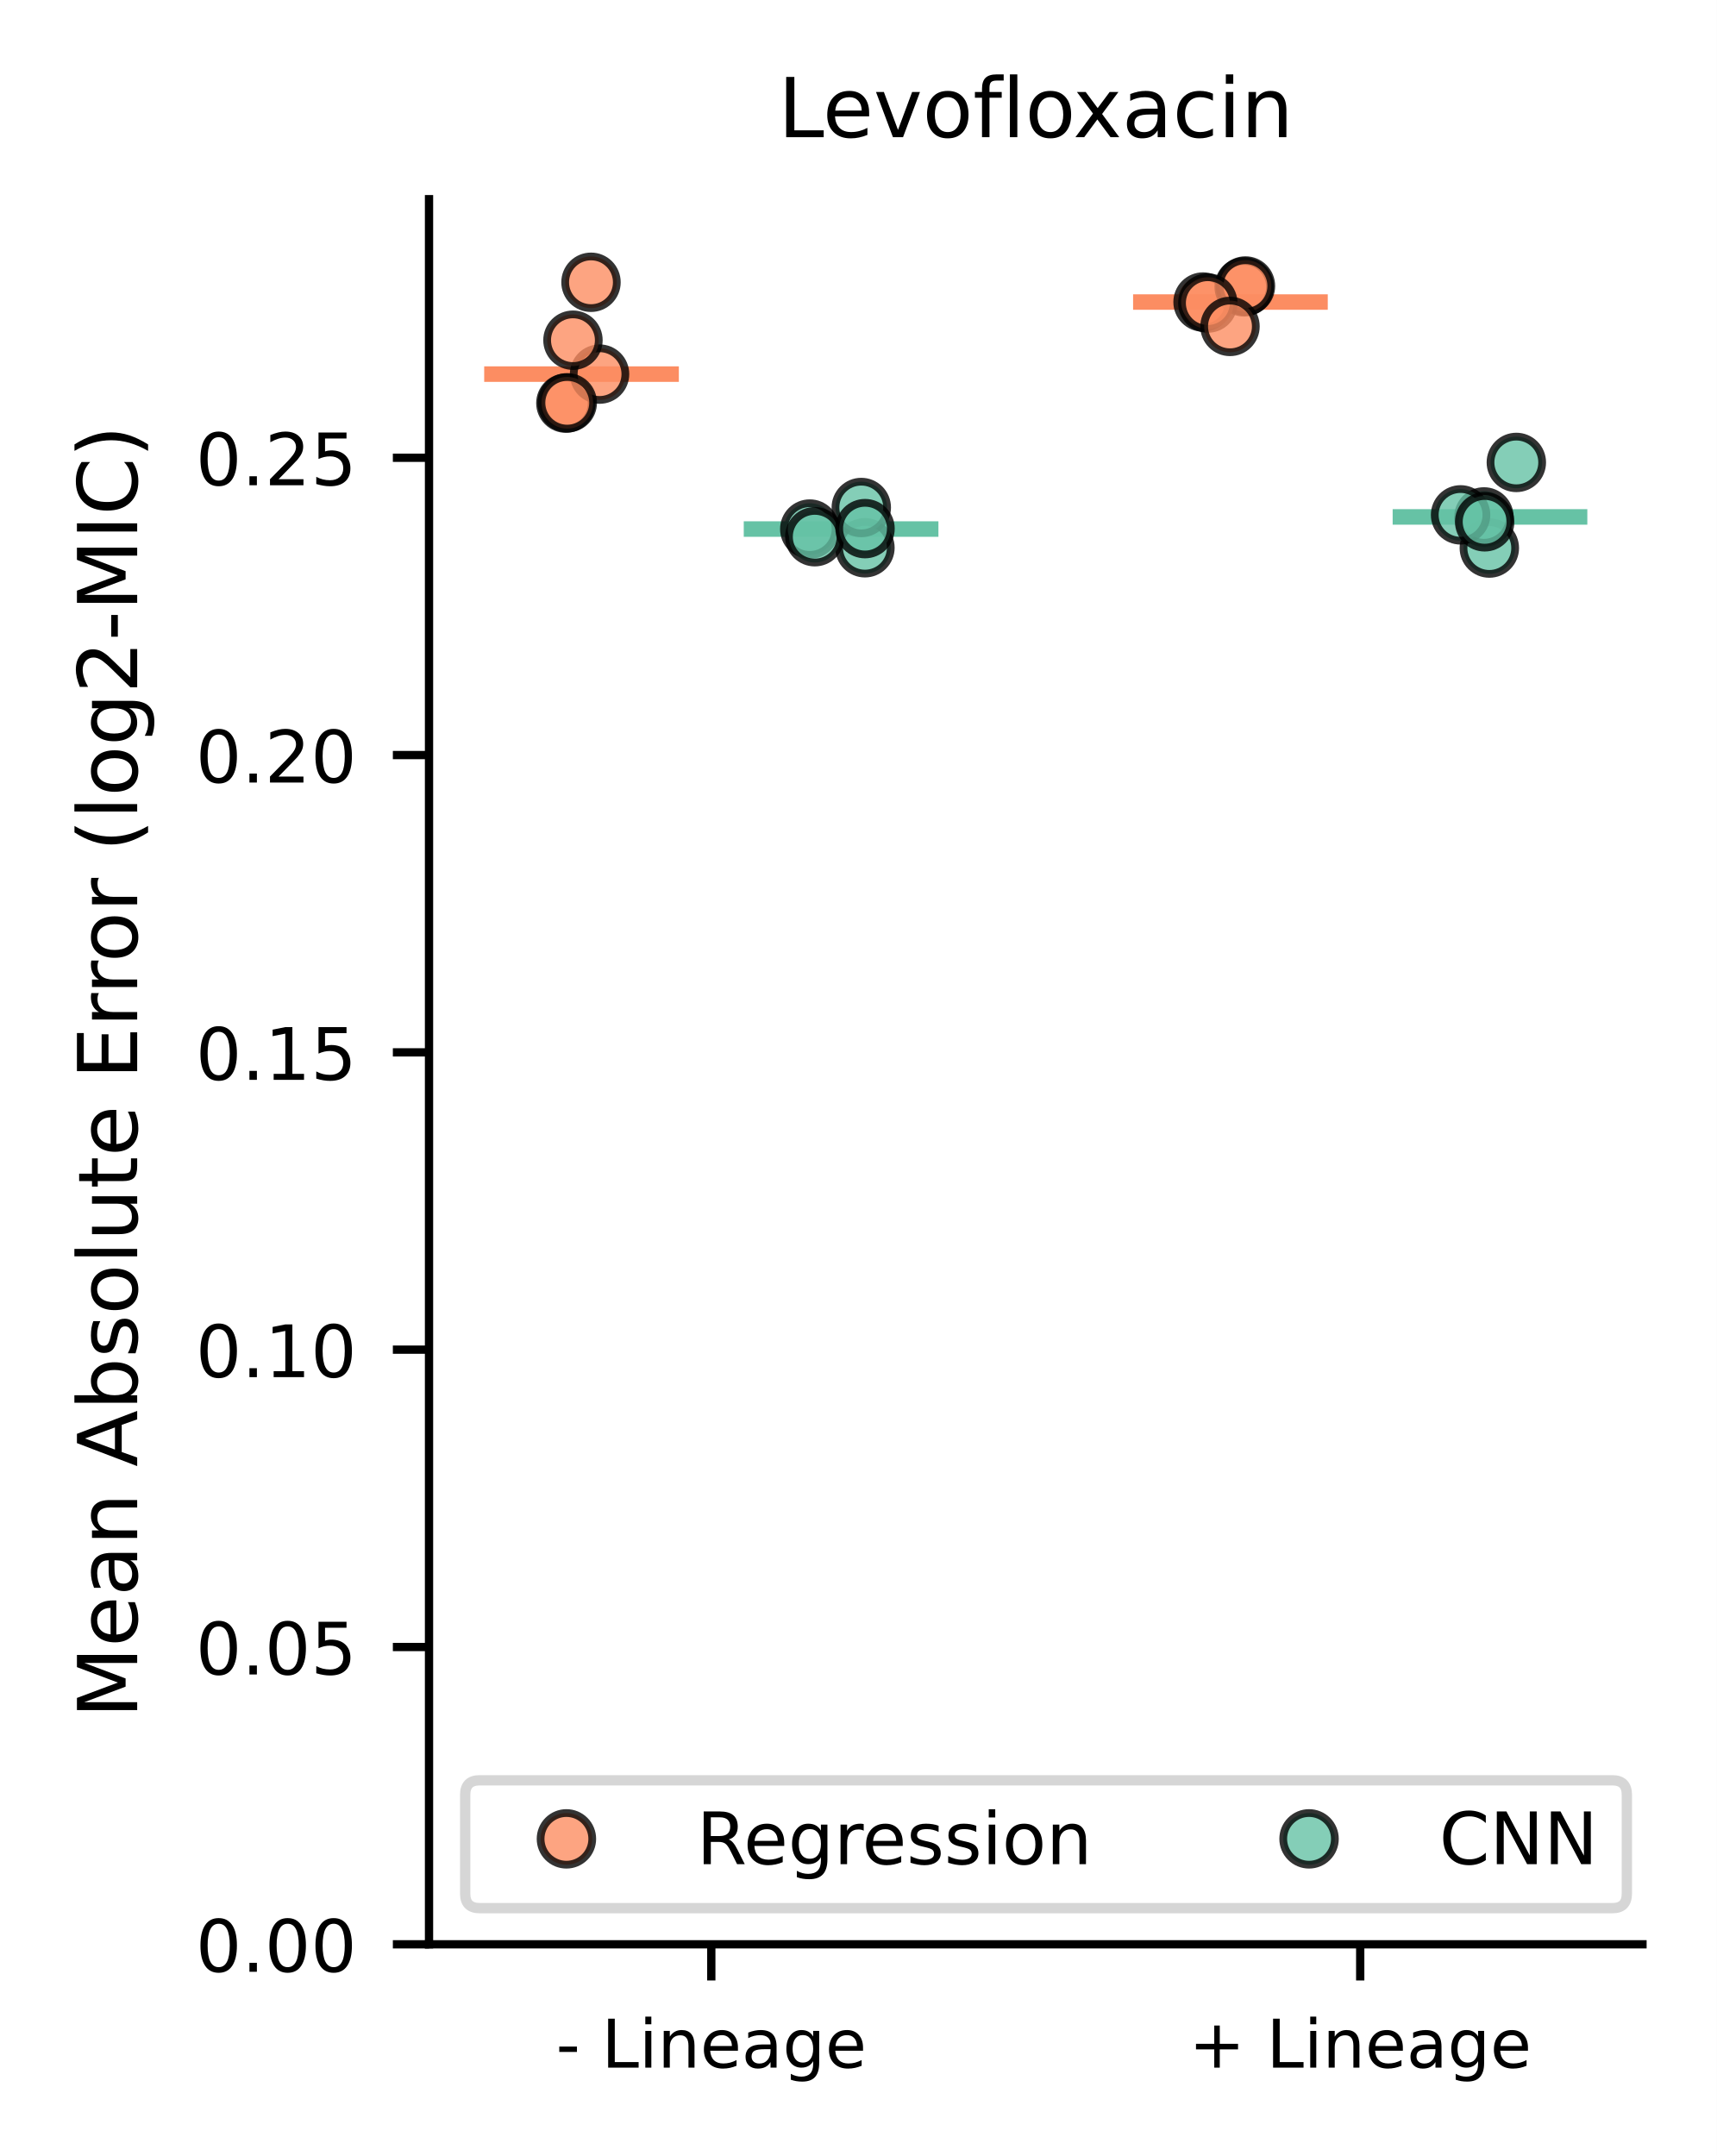
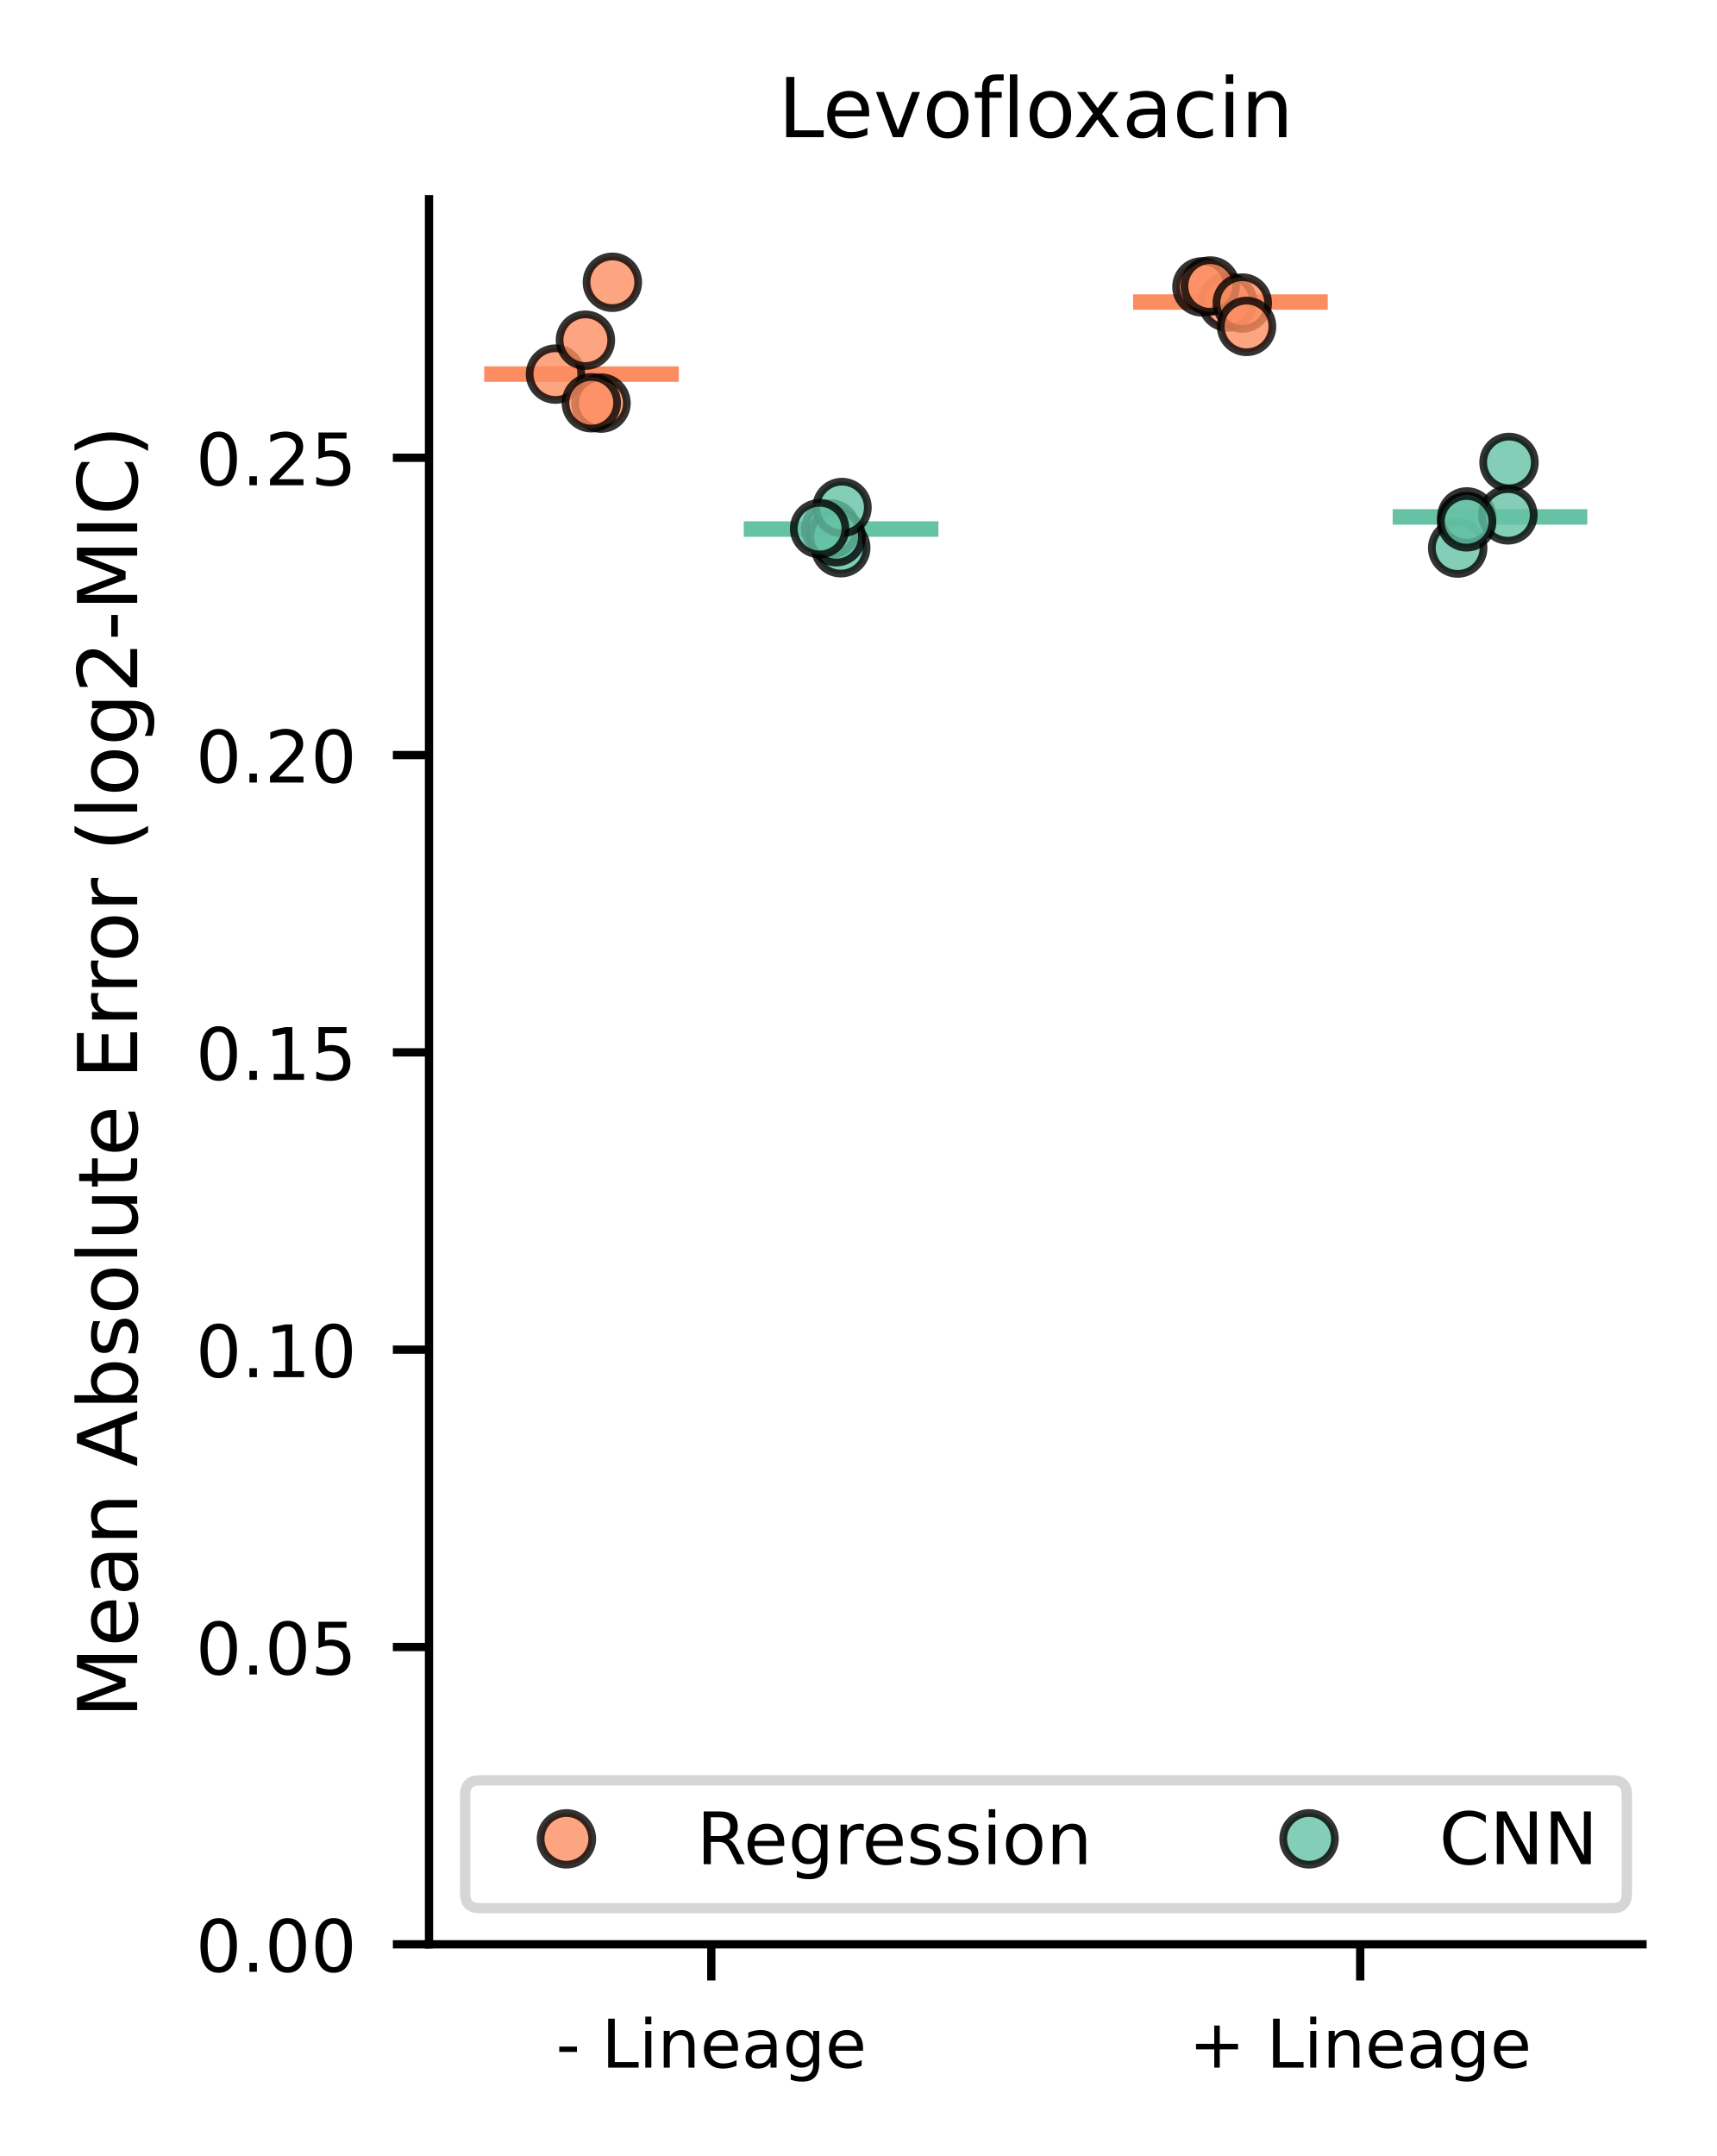
<svg xmlns="http://www.w3.org/2000/svg" xmlns:xlink="http://www.w3.org/1999/xlink" width="166.188pt" height="208.69pt" viewBox="0 0 166.188 208.69" version="1.1">
  <defs>
    <style type="text/css">*{stroke-linejoin: round; stroke-linecap: butt}</style>
  </defs>
  <g id="figure_1">
    <g id="patch_1">
      <path d="M 0 208.69  L 166.188 208.69  L 166.188 0  L 0 0  z " style="fill: #ffffff" />
    </g>
    <g id="axes_1">
      <g id="patch_2">
        <path d="M 41.528 188.199  L 158.988 188.199  L 158.988 19.279  L 41.528 19.279  z " style="fill: #ffffff" />
      </g>
      <g id="LineCollection_1">
-         <path d="M 46.868 36.212  L 65.711 36.212  " clip-path="url(#p4fc23138fc)" style="fill: none; stroke: #fc8d62; stroke-width: 1.5" />
+         <path d="M 46.868 36.212  L 65.711 36.212  " clip-path="url(#p9107a3d9a0)" style="fill: none; stroke: #fc8d62; stroke-width: 1.5" />
      </g>
      <g id="LineCollection_2">
-         <path d="M 71.993 51.211  L 90.837 51.211  " clip-path="url(#p4fc23138fc)" style="fill: none; stroke: #66c2a5; stroke-width: 1.5" />
+         <path d="M 71.993 51.211  L 90.837 51.211  " clip-path="url(#p9107a3d9a0)" style="fill: none; stroke: #66c2a5; stroke-width: 1.5" />
      </g>
      <g id="LineCollection_3">
-         <path d="M 109.68 29.235  L 128.524 29.235  " clip-path="url(#p4fc23138fc)" style="fill: none; stroke: #fc8d62; stroke-width: 1.5" />
+         <path d="M 109.68 29.235  L 128.524 29.235  " clip-path="url(#p9107a3d9a0)" style="fill: none; stroke: #fc8d62; stroke-width: 1.5" />
      </g>
      <g id="LineCollection_4">
-         <path d="M 134.805 50.036  L 153.649 50.036  " clip-path="url(#p4fc23138fc)" style="fill: none; stroke: #66c2a5; stroke-width: 1.5" />
+         <path d="M 134.805 50.036  L 153.649 50.036  " clip-path="url(#p9107a3d9a0)" style="fill: none; stroke: #66c2a5; stroke-width: 1.5" />
      </g>
      <g id="PathCollection_1">
        <defs>
-           <path id="C0_0_6f636305a4" d="M 0 2.5  C 0.663 2.5 1.299 2.237 1.768 1.768  C 2.237 1.299 2.5 0.663 2.5 -0  C 2.5 -0.663 2.237 -1.299 1.768 -1.768  C 1.299 -2.237 0.663 -2.5 0 -2.5  C -0.663 -2.5 -1.299 -2.237 -1.768 -1.768  C -2.237 -1.299 -2.5 -0.663 -2.5 0  C -2.5 0.663 -2.237 1.299 -1.768 1.768  C -1.299 2.237 -0.663 2.5 0 2.5  z " />
+           <path id="C0_0_43c1bd835c" d="M 0 2.5  C 0.663 2.5 1.299 2.237 1.768 1.768  C 2.237 1.299 2.5 0.663 2.5 -0  C 2.5 -0.663 2.237 -1.299 1.768 -1.768  C 1.299 -2.237 0.663 -2.5 0 -2.5  C -0.663 -2.5 -1.299 -2.237 -1.768 -1.768  C -2.237 -1.299 -2.5 -0.663 -2.5 0  C -2.5 0.663 -2.237 1.299 -1.768 1.768  C -1.299 2.237 -0.663 2.5 0 2.5  z " />
        </defs>
-         <g clip-path="url(#p4fc23138fc)">
-           <use xlink:href="#C0_0_6f636305a4" x="54.775" y="39.021" style="fill: #fc8d62; fill-opacity: 0.8; stroke: #000000; stroke-opacity: 0.8; stroke-width: 0.75" />
-         </g>
-         <g clip-path="url(#p4fc23138fc)">
-           <use xlink:href="#C0_0_6f636305a4" x="58.035" y="36.212" style="fill: #fc8d62; fill-opacity: 0.8; stroke: #000000; stroke-opacity: 0.8; stroke-width: 0.75" />
-         </g>
-         <g clip-path="url(#p4fc23138fc)">
-           <use xlink:href="#C0_0_6f636305a4" x="54.911" y="38.987" style="fill: #fc8d62; fill-opacity: 0.8; stroke: #000000; stroke-opacity: 0.8; stroke-width: 0.75" />
-         </g>
-         <g clip-path="url(#p4fc23138fc)">
-           <use xlink:href="#C0_0_6f636305a4" x="57.207" y="27.323" style="fill: #fc8d62; fill-opacity: 0.8; stroke: #000000; stroke-opacity: 0.8; stroke-width: 0.75" />
-         </g>
-         <g clip-path="url(#p4fc23138fc)">
-           <use xlink:href="#C0_0_6f636305a4" x="55.461" y="32.931" style="fill: #fc8d62; fill-opacity: 0.8; stroke: #000000; stroke-opacity: 0.8; stroke-width: 0.75" />
+         <g clip-path="url(#p9107a3d9a0)">
+           <use xlink:href="#C0_0_43c1bd835c" x="58.176" y="39.021" style="fill: #fc8d62; fill-opacity: 0.8; stroke: #000000; stroke-opacity: 0.8; stroke-width: 0.75" />
+         </g>
+         <g clip-path="url(#p9107a3d9a0)">
+           <use xlink:href="#C0_0_43c1bd835c" x="53.767" y="36.212" style="fill: #fc8d62; fill-opacity: 0.8; stroke: #000000; stroke-opacity: 0.8; stroke-width: 0.75" />
+         </g>
+         <g clip-path="url(#p9107a3d9a0)">
+           <use xlink:href="#C0_0_43c1bd835c" x="57.237" y="38.987" style="fill: #fc8d62; fill-opacity: 0.8; stroke: #000000; stroke-opacity: 0.8; stroke-width: 0.75" />
+         </g>
+         <g clip-path="url(#p9107a3d9a0)">
+           <use xlink:href="#C0_0_43c1bd835c" x="59.276" y="27.323" style="fill: #fc8d62; fill-opacity: 0.8; stroke: #000000; stroke-opacity: 0.8; stroke-width: 0.75" />
+         </g>
+         <g clip-path="url(#p9107a3d9a0)">
+           <use xlink:href="#C0_0_43c1bd835c" x="56.666" y="32.931" style="fill: #fc8d62; fill-opacity: 0.8; stroke: #000000; stroke-opacity: 0.8; stroke-width: 0.75" />
        </g>
      </g>
      <g id="PathCollection_2">
        <defs>
-           <path id="C1_0_6879bd4a53" d="M 0 2.5  C 0.663 2.5 1.299 2.237 1.768 1.768  C 2.237 1.299 2.5 0.663 2.5 -0  C 2.5 -0.663 2.237 -1.299 1.768 -1.768  C 1.299 -2.237 0.663 -2.5 0 -2.5  C -0.663 -2.5 -1.299 -2.237 -1.768 -1.768  C -2.237 -1.299 -2.5 -0.663 -2.5 0  C -2.5 0.663 -2.237 1.299 -1.768 1.768  C -1.299 2.237 -0.663 2.5 0 2.5  z " />
+           <path id="C1_0_d3b08a4617" d="M 0 2.5  C 0.663 2.5 1.299 2.237 1.768 1.768  C 2.237 1.299 2.5 0.663 2.5 -0  C 2.5 -0.663 2.237 -1.299 1.768 -1.768  C 1.299 -2.237 0.663 -2.5 0 -2.5  C -0.663 -2.5 -1.299 -2.237 -1.768 -1.768  C -2.237 -1.299 -2.5 -0.663 -2.5 0  C -2.5 0.663 -2.237 1.299 -1.768 1.768  C -1.299 2.237 -0.663 2.5 0 2.5  z " />
        </defs>
-         <g clip-path="url(#p4fc23138fc)">
-           <use xlink:href="#C1_0_6879bd4a53" x="83.724" y="53.02" style="fill: #66c2a5; fill-opacity: 0.8; stroke: #000000; stroke-opacity: 0.8; stroke-width: 0.75" />
-         </g>
-         <g clip-path="url(#p4fc23138fc)">
-           <use xlink:href="#C1_0_6879bd4a53" x="78.383" y="51.211" style="fill: #66c2a5; fill-opacity: 0.8; stroke: #000000; stroke-opacity: 0.8; stroke-width: 0.75" />
-         </g>
-         <g clip-path="url(#p4fc23138fc)">
-           <use xlink:href="#C1_0_6879bd4a53" x="78.869" y="51.951" style="fill: #66c2a5; fill-opacity: 0.8; stroke: #000000; stroke-opacity: 0.8; stroke-width: 0.75" />
-         </g>
-         <g clip-path="url(#p4fc23138fc)">
-           <use xlink:href="#C1_0_6879bd4a53" x="83.37" y="49.124" style="fill: #66c2a5; fill-opacity: 0.8; stroke: #000000; stroke-opacity: 0.8; stroke-width: 0.75" />
-         </g>
-         <g clip-path="url(#p4fc23138fc)">
-           <use xlink:href="#C1_0_6879bd4a53" x="83.732" y="51.169" style="fill: #66c2a5; fill-opacity: 0.8; stroke: #000000; stroke-opacity: 0.8; stroke-width: 0.75" />
+         <g clip-path="url(#p9107a3d9a0)">
+           <use xlink:href="#C1_0_d3b08a4617" x="81.384" y="53.02" style="fill: #66c2a5; fill-opacity: 0.8; stroke: #000000; stroke-opacity: 0.8; stroke-width: 0.75" />
+         </g>
+         <g clip-path="url(#p9107a3d9a0)">
+           <use xlink:href="#C1_0_d3b08a4617" x="80.415" y="51.211" style="fill: #66c2a5; fill-opacity: 0.8; stroke: #000000; stroke-opacity: 0.8; stroke-width: 0.75" />
+         </g>
+         <g clip-path="url(#p9107a3d9a0)">
+           <use xlink:href="#C1_0_d3b08a4617" x="80.94" y="51.951" style="fill: #66c2a5; fill-opacity: 0.8; stroke: #000000; stroke-opacity: 0.8; stroke-width: 0.75" />
+         </g>
+         <g clip-path="url(#p9107a3d9a0)">
+           <use xlink:href="#C1_0_d3b08a4617" x="81.504" y="49.124" style="fill: #66c2a5; fill-opacity: 0.8; stroke: #000000; stroke-opacity: 0.8; stroke-width: 0.75" />
+         </g>
+         <g clip-path="url(#p9107a3d9a0)">
+           <use xlink:href="#C1_0_d3b08a4617" x="79.335" y="51.169" style="fill: #66c2a5; fill-opacity: 0.8; stroke: #000000; stroke-opacity: 0.8; stroke-width: 0.75" />
        </g>
      </g>
      <g id="PathCollection_3">
        <defs>
-           <path id="C2_0_69e6b235e4" d="M 0 2.5  C 0.663 2.5 1.299 2.237 1.768 1.768  C 2.237 1.299 2.5 0.663 2.5 -0  C 2.5 -0.663 2.237 -1.299 1.768 -1.768  C 1.299 -2.237 0.663 -2.5 0 -2.5  C -0.663 -2.5 -1.299 -2.237 -1.768 -1.768  C -2.237 -1.299 -2.5 -0.663 -2.5 0  C -2.5 0.663 -2.237 1.299 -1.768 1.768  C -1.299 2.237 -0.663 2.5 0 2.5  z " />
+           <path id="C2_0_ad706d14e1" d="M 0 2.5  C 0.663 2.5 1.299 2.237 1.768 1.768  C 2.237 1.299 2.5 0.663 2.5 -0  C 2.5 -0.663 2.237 -1.299 1.768 -1.768  C 1.299 -2.237 0.663 -2.5 0 -2.5  C -0.663 -2.5 -1.299 -2.237 -1.768 -1.768  C -2.237 -1.299 -2.5 -0.663 -2.5 0  C -2.5 0.663 -2.237 1.299 -1.768 1.768  C -1.299 2.237 -0.663 2.5 0 2.5  z " />
        </defs>
-         <g clip-path="url(#p4fc23138fc)">
-           <use xlink:href="#C2_0_69e6b235e4" x="116.452" y="29.235" style="fill: #fc8d62; fill-opacity: 0.8; stroke: #000000; stroke-opacity: 0.8; stroke-width: 0.75" />
-         </g>
-         <g clip-path="url(#p4fc23138fc)">
-           <use xlink:href="#C2_0_69e6b235e4" x="120.433" y="27.767" style="fill: #fc8d62; fill-opacity: 0.8; stroke: #000000; stroke-opacity: 0.8; stroke-width: 0.75" />
-         </g>
-         <g clip-path="url(#p4fc23138fc)">
-           <use xlink:href="#C2_0_69e6b235e4" x="120.557" y="27.683" style="fill: #fc8d62; fill-opacity: 0.8; stroke: #000000; stroke-opacity: 0.8; stroke-width: 0.75" />
-         </g>
-         <g clip-path="url(#p4fc23138fc)">
-           <use xlink:href="#C2_0_69e6b235e4" x="116.914" y="29.334" style="fill: #fc8d62; fill-opacity: 0.8; stroke: #000000; stroke-opacity: 0.8; stroke-width: 0.75" />
-         </g>
-         <g clip-path="url(#p4fc23138fc)">
-           <use xlink:href="#C2_0_69e6b235e4" x="119.06" y="31.596" style="fill: #fc8d62; fill-opacity: 0.8; stroke: #000000; stroke-opacity: 0.8; stroke-width: 0.75" />
+         <g clip-path="url(#p9107a3d9a0)">
+           <use xlink:href="#C2_0_ad706d14e1" x="118.823" y="29.235" style="fill: #fc8d62; fill-opacity: 0.8; stroke: #000000; stroke-opacity: 0.8; stroke-width: 0.75" />
+         </g>
+         <g clip-path="url(#p9107a3d9a0)">
+           <use xlink:href="#C2_0_ad706d14e1" x="116.343" y="27.767" style="fill: #fc8d62; fill-opacity: 0.8; stroke: #000000; stroke-opacity: 0.8; stroke-width: 0.75" />
+         </g>
+         <g clip-path="url(#p9107a3d9a0)">
+           <use xlink:href="#C2_0_ad706d14e1" x="117.15" y="27.683" style="fill: #fc8d62; fill-opacity: 0.8; stroke: #000000; stroke-opacity: 0.8; stroke-width: 0.75" />
+         </g>
+         <g clip-path="url(#p9107a3d9a0)">
+           <use xlink:href="#C2_0_ad706d14e1" x="120.252" y="29.334" style="fill: #fc8d62; fill-opacity: 0.8; stroke: #000000; stroke-opacity: 0.8; stroke-width: 0.75" />
+         </g>
+         <g clip-path="url(#p9107a3d9a0)">
+           <use xlink:href="#C2_0_ad706d14e1" x="120.663" y="31.596" style="fill: #fc8d62; fill-opacity: 0.8; stroke: #000000; stroke-opacity: 0.8; stroke-width: 0.75" />
        </g>
      </g>
      <g id="PathCollection_4">
        <defs>
-           <path id="C3_0_3e6b4d113d" d="M 0 2.5  C 0.663 2.5 1.299 2.237 1.768 1.768  C 2.237 1.299 2.5 0.663 2.5 -0  C 2.5 -0.663 2.237 -1.299 1.768 -1.768  C 1.299 -2.237 0.663 -2.5 0 -2.5  C -0.663 -2.5 -1.299 -2.237 -1.768 -1.768  C -2.237 -1.299 -2.5 -0.663 -2.5 0  C -2.5 0.663 -2.237 1.299 -1.768 1.768  C -1.299 2.237 -0.663 2.5 0 2.5  z " />
+           <path id="C3_0_09619eeb55" d="M 0 2.5  C 0.663 2.5 1.299 2.237 1.768 1.768  C 2.237 1.299 2.5 0.663 2.5 -0  C 2.5 -0.663 2.237 -1.299 1.768 -1.768  C 1.299 -2.237 0.663 -2.5 0 -2.5  C -0.663 -2.5 -1.299 -2.237 -1.768 -1.768  C -2.237 -1.299 -2.5 -0.663 -2.5 0  C -2.5 0.663 -2.237 1.299 -1.768 1.768  C -1.299 2.237 -0.663 2.5 0 2.5  z " />
        </defs>
-         <g clip-path="url(#p4fc23138fc)">
-           <use xlink:href="#C3_0_3e6b4d113d" x="144.163" y="53.049" style="fill: #66c2a5; fill-opacity: 0.8; stroke: #000000; stroke-opacity: 0.8; stroke-width: 0.75" />
-         </g>
-         <g clip-path="url(#p4fc23138fc)">
-           <use xlink:href="#C3_0_3e6b4d113d" x="146.777" y="44.761" style="fill: #66c2a5; fill-opacity: 0.8; stroke: #000000; stroke-opacity: 0.8; stroke-width: 0.75" />
-         </g>
-         <g clip-path="url(#p4fc23138fc)">
-           <use xlink:href="#C3_0_3e6b4d113d" x="143.642" y="50.036" style="fill: #66c2a5; fill-opacity: 0.8; stroke: #000000; stroke-opacity: 0.8; stroke-width: 0.75" />
-         </g>
-         <g clip-path="url(#p4fc23138fc)">
-           <use xlink:href="#C3_0_3e6b4d113d" x="141.38" y="49.837" style="fill: #66c2a5; fill-opacity: 0.8; stroke: #000000; stroke-opacity: 0.8; stroke-width: 0.75" />
-         </g>
-         <g clip-path="url(#p4fc23138fc)">
-           <use xlink:href="#C3_0_3e6b4d113d" x="143.712" y="50.51" style="fill: #66c2a5; fill-opacity: 0.8; stroke: #000000; stroke-opacity: 0.8; stroke-width: 0.75" />
+         <g clip-path="url(#p9107a3d9a0)">
+           <use xlink:href="#C3_0_09619eeb55" x="141.101" y="53.049" style="fill: #66c2a5; fill-opacity: 0.8; stroke: #000000; stroke-opacity: 0.8; stroke-width: 0.75" />
+         </g>
+         <g clip-path="url(#p9107a3d9a0)">
+           <use xlink:href="#C3_0_09619eeb55" x="146.067" y="44.761" style="fill: #66c2a5; fill-opacity: 0.8; stroke: #000000; stroke-opacity: 0.8; stroke-width: 0.75" />
+         </g>
+         <g clip-path="url(#p9107a3d9a0)">
+           <use xlink:href="#C3_0_09619eeb55" x="141.985" y="50.036" style="fill: #66c2a5; fill-opacity: 0.8; stroke: #000000; stroke-opacity: 0.8; stroke-width: 0.75" />
+         </g>
+         <g clip-path="url(#p9107a3d9a0)">
+           <use xlink:href="#C3_0_09619eeb55" x="145.96" y="49.837" style="fill: #66c2a5; fill-opacity: 0.8; stroke: #000000; stroke-opacity: 0.8; stroke-width: 0.75" />
+         </g>
+         <g clip-path="url(#p9107a3d9a0)">
+           <use xlink:href="#C3_0_09619eeb55" x="141.961" y="50.51" style="fill: #66c2a5; fill-opacity: 0.8; stroke: #000000; stroke-opacity: 0.8; stroke-width: 0.75" />
        </g>
      </g>
      <g id="line2d_1" />
      <g id="line2d_2" />
      <g id="matplotlib.axis_1">
        <g id="xtick_1">
          <g id="line2d_3">
            <defs>
-               <path id="m6af8705c72" d="M 0 0  L 0 3.5  " style="stroke: #000000; stroke-width: 0.8" />
+               <path id="m48ecf55c02" d="M 0 0  L 0 3.5  " style="stroke: #000000; stroke-width: 0.8" />
            </defs>
            <g>
-               <use xlink:href="#m6af8705c72" x="68.852" y="188.199" style="stroke: #000000; stroke-width: 0.8" />
+               <use xlink:href="#m48ecf55c02" x="68.852" y="188.199" style="stroke: #000000; stroke-width: 0.8" />
            </g>
          </g>
          <g id="text_1">
            <g transform="translate(53.81874 200.1377) scale(0.065 -0.065)">
              <defs>
                <path id="DejaVuSans-2d" d="M 313 2009  L 1997 2009  L 1997 1497  L 313 1497  L 313 2009  z " transform="scale(0.015625)" />
                <path id="DejaVuSans-20" transform="scale(0.015625)" />
                <path id="DejaVuSans-4c" d="M 628 4666  L 1259 4666  L 1259 531  L 3531 531  L 3531 0  L 628 0  L 628 4666  z " transform="scale(0.015625)" />
                <path id="DejaVuSans-69" d="M 603 3500  L 1178 3500  L 1178 0  L 603 0  L 603 3500  z M 603 4863  L 1178 4863  L 1178 4134  L 603 4134  L 603 4863  z " transform="scale(0.015625)" />
                <path id="DejaVuSans-6e" d="M 3513 2113  L 3513 0  L 2938 0  L 2938 2094  Q 2938 2591 2744 2837  Q 2550 3084 2163 3084  Q 1697 3084 1428 2787  Q 1159 2491 1159 1978  L 1159 0  L 581 0  L 581 3500  L 1159 3500  L 1159 2956  Q 1366 3272 1645 3428  Q 1925 3584 2291 3584  Q 2894 3584 3203 3211  Q 3513 2838 3513 2113  z " transform="scale(0.015625)" />
                <path id="DejaVuSans-65" d="M 3597 1894  L 3597 1613  L 953 1613  Q 991 1019 1311 708  Q 1631 397 2203 397  Q 2534 397 2845 478  Q 3156 559 3463 722  L 3463 178  Q 3153 47 2828 -22  Q 2503 -91 2169 -91  Q 1331 -91 842 396  Q 353 884 353 1716  Q 353 2575 817 3079  Q 1281 3584 2069 3584  Q 2775 3584 3186 3129  Q 3597 2675 3597 1894  z M 3022 2063  Q 3016 2534 2758 2815  Q 2500 3097 2075 3097  Q 1594 3097 1305 2825  Q 1016 2553 972 2059  L 3022 2063  z " transform="scale(0.015625)" />
                <path id="DejaVuSans-61" d="M 2194 1759  Q 1497 1759 1228 1600  Q 959 1441 959 1056  Q 959 750 1161 570  Q 1363 391 1709 391  Q 2188 391 2477 730  Q 2766 1069 2766 1631  L 2766 1759  L 2194 1759  z M 3341 1997  L 3341 0  L 2766 0  L 2766 531  Q 2569 213 2275 61  Q 1981 -91 1556 -91  Q 1019 -91 701 211  Q 384 513 384 1019  Q 384 1609 779 1909  Q 1175 2209 1959 2209  L 2766 2209  L 2766 2266  Q 2766 2663 2505 2880  Q 2244 3097 1772 3097  Q 1472 3097 1187 3025  Q 903 2953 641 2809  L 641 3341  Q 956 3463 1253 3523  Q 1550 3584 1831 3584  Q 2591 3584 2966 3190  Q 3341 2797 3341 1997  z " transform="scale(0.015625)" />
                <path id="DejaVuSans-67" d="M 2906 1791  Q 2906 2416 2648 2759  Q 2391 3103 1925 3103  Q 1463 3103 1205 2759  Q 947 2416 947 1791  Q 947 1169 1205 825  Q 1463 481 1925 481  Q 2391 481 2648 825  Q 2906 1169 2906 1791  z M 3481 434  Q 3481 -459 3084 -895  Q 2688 -1331 1869 -1331  Q 1566 -1331 1297 -1286  Q 1028 -1241 775 -1147  L 775 -588  Q 1028 -725 1275 -790  Q 1522 -856 1778 -856  Q 2344 -856 2625 -561  Q 2906 -266 2906 331  L 2906 616  Q 2728 306 2450 153  Q 2172 0 1784 0  Q 1141 0 747 490  Q 353 981 353 1791  Q 353 2603 747 3093  Q 1141 3584 1784 3584  Q 2172 3584 2450 3431  Q 2728 3278 2906 2969  L 2906 3500  L 3481 3500  L 3481 434  z " transform="scale(0.015625)" />
              </defs>
              <use xlink:href="#DejaVuSans-2d" />
              <use xlink:href="#DejaVuSans-20" x="36.084" />
              <use xlink:href="#DejaVuSans-4c" x="67.871" />
              <use xlink:href="#DejaVuSans-69" x="123.584" />
              <use xlink:href="#DejaVuSans-6e" x="151.367" />
              <use xlink:href="#DejaVuSans-65" x="214.746" />
              <use xlink:href="#DejaVuSans-61" x="276.27" />
              <use xlink:href="#DejaVuSans-67" x="337.549" />
              <use xlink:href="#DejaVuSans-65" x="401.025" />
            </g>
          </g>
        </g>
        <g id="xtick_2">
          <g id="line2d_4">
            <g>
-               <use xlink:href="#m6af8705c72" x="131.665" y="188.199" style="stroke: #000000; stroke-width: 0.8" />
+               <use xlink:href="#m48ecf55c02" x="131.665" y="188.199" style="stroke: #000000; stroke-width: 0.8" />
            </g>
          </g>
          <g id="text_2">
            <g transform="translate(115.0807 200.1377) scale(0.065 -0.065)">
              <defs>
                <path id="DejaVuSans-2b" d="M 2944 4013  L 2944 2272  L 4684 2272  L 4684 1741  L 2944 1741  L 2944 0  L 2419 0  L 2419 1741  L 678 1741  L 678 2272  L 2419 2272  L 2419 4013  L 2944 4013  z " transform="scale(0.015625)" />
              </defs>
              <use xlink:href="#DejaVuSans-2b" />
              <use xlink:href="#DejaVuSans-20" x="83.789" />
              <use xlink:href="#DejaVuSans-4c" x="115.576" />
              <use xlink:href="#DejaVuSans-69" x="171.289" />
              <use xlink:href="#DejaVuSans-6e" x="199.072" />
              <use xlink:href="#DejaVuSans-65" x="262.451" />
              <use xlink:href="#DejaVuSans-61" x="323.975" />
              <use xlink:href="#DejaVuSans-67" x="385.254" />
              <use xlink:href="#DejaVuSans-65" x="448.73" />
            </g>
          </g>
        </g>
      </g>
      <g id="matplotlib.axis_2">
        <g id="ytick_1">
          <g id="line2d_5">
            <defs>
-               <path id="mff9ce0fead" d="M 0 0  L -3.5 0  " style="stroke: #000000; stroke-width: 0.8" />
+               <path id="m5577fa0337" d="M 0 0  L -3.5 0  " style="stroke: #000000; stroke-width: 0.8" />
            </defs>
            <g>
-               <use xlink:href="#mff9ce0fead" x="41.528" y="188.199" style="stroke: #000000; stroke-width: 0.8" />
+               <use xlink:href="#m5577fa0337" x="41.528" y="188.199" style="stroke: #000000; stroke-width: 0.8" />
            </g>
          </g>
          <g id="text_3">
            <g transform="translate(18.9425 190.8582) scale(0.07 -0.07)">
              <defs>
                <path id="DejaVuSans-30" d="M 2034 4250  Q 1547 4250 1301 3770  Q 1056 3291 1056 2328  Q 1056 1369 1301 889  Q 1547 409 2034 409  Q 2525 409 2770 889  Q 3016 1369 3016 2328  Q 3016 3291 2770 3770  Q 2525 4250 2034 4250  z M 2034 4750  Q 2819 4750 3233 4129  Q 3647 3509 3647 2328  Q 3647 1150 3233 529  Q 2819 -91 2034 -91  Q 1250 -91 836 529  Q 422 1150 422 2328  Q 422 3509 836 4129  Q 1250 4750 2034 4750  z " transform="scale(0.015625)" />
                <path id="DejaVuSans-2e" d="M 684 794  L 1344 794  L 1344 0  L 684 0  L 684 794  z " transform="scale(0.015625)" />
              </defs>
              <use xlink:href="#DejaVuSans-30" />
              <use xlink:href="#DejaVuSans-2e" x="63.623" />
              <use xlink:href="#DejaVuSans-30" x="95.41" />
              <use xlink:href="#DejaVuSans-30" x="159.033" />
            </g>
          </g>
        </g>
        <g id="ytick_2">
          <g id="line2d_6">
            <g>
-               <use xlink:href="#mff9ce0fead" x="41.528" y="159.421" style="stroke: #000000; stroke-width: 0.8" />
+               <use xlink:href="#m5577fa0337" x="41.528" y="159.421" style="stroke: #000000; stroke-width: 0.8" />
            </g>
          </g>
          <g id="text_4">
            <g transform="translate(18.9425 162.0801) scale(0.07 -0.07)">
              <defs>
                <path id="DejaVuSans-35" d="M 691 4666  L 3169 4666  L 3169 4134  L 1269 4134  L 1269 2991  Q 1406 3038 1543 3061  Q 1681 3084 1819 3084  Q 2600 3084 3056 2656  Q 3513 2228 3513 1497  Q 3513 744 3044 326  Q 2575 -91 1722 -91  Q 1428 -91 1123 -41  Q 819 9 494 109  L 494 744  Q 775 591 1075 516  Q 1375 441 1709 441  Q 2250 441 2565 725  Q 2881 1009 2881 1497  Q 2881 1984 2565 2268  Q 2250 2553 1709 2553  Q 1456 2553 1204 2497  Q 953 2441 691 2322  L 691 4666  z " transform="scale(0.015625)" />
              </defs>
              <use xlink:href="#DejaVuSans-30" />
              <use xlink:href="#DejaVuSans-2e" x="63.623" />
              <use xlink:href="#DejaVuSans-30" x="95.41" />
              <use xlink:href="#DejaVuSans-35" x="159.033" />
            </g>
          </g>
        </g>
        <g id="ytick_3">
          <g id="line2d_7">
            <g>
-               <use xlink:href="#mff9ce0fead" x="41.528" y="130.642" style="stroke: #000000; stroke-width: 0.8" />
+               <use xlink:href="#m5577fa0337" x="41.528" y="130.642" style="stroke: #000000; stroke-width: 0.8" />
            </g>
          </g>
          <g id="text_5">
            <g transform="translate(18.9425 133.3019) scale(0.07 -0.07)">
              <defs>
                <path id="DejaVuSans-31" d="M 794 531  L 1825 531  L 1825 4091  L 703 3866  L 703 4441  L 1819 4666  L 2450 4666  L 2450 531  L 3481 531  L 3481 0  L 794 0  L 794 531  z " transform="scale(0.015625)" />
              </defs>
              <use xlink:href="#DejaVuSans-30" />
              <use xlink:href="#DejaVuSans-2e" x="63.623" />
              <use xlink:href="#DejaVuSans-31" x="95.41" />
              <use xlink:href="#DejaVuSans-30" x="159.033" />
            </g>
          </g>
        </g>
        <g id="ytick_4">
          <g id="line2d_8">
            <g>
-               <use xlink:href="#mff9ce0fead" x="41.528" y="101.864" style="stroke: #000000; stroke-width: 0.8" />
+               <use xlink:href="#m5577fa0337" x="41.528" y="101.864" style="stroke: #000000; stroke-width: 0.8" />
            </g>
          </g>
          <g id="text_6">
            <g transform="translate(18.9425 104.5238) scale(0.07 -0.07)">
              <use xlink:href="#DejaVuSans-30" />
              <use xlink:href="#DejaVuSans-2e" x="63.623" />
              <use xlink:href="#DejaVuSans-31" x="95.41" />
              <use xlink:href="#DejaVuSans-35" x="159.033" />
            </g>
          </g>
        </g>
        <g id="ytick_5">
          <g id="line2d_9">
            <g>
-               <use xlink:href="#mff9ce0fead" x="41.528" y="73.086" style="stroke: #000000; stroke-width: 0.8" />
+               <use xlink:href="#m5577fa0337" x="41.528" y="73.086" style="stroke: #000000; stroke-width: 0.8" />
            </g>
          </g>
          <g id="text_7">
            <g transform="translate(18.9425 75.74563) scale(0.07 -0.07)">
              <defs>
                <path id="DejaVuSans-32" d="M 1228 531  L 3431 531  L 3431 0  L 469 0  L 469 531  Q 828 903 1448 1529  Q 2069 2156 2228 2338  Q 2531 2678 2651 2914  Q 2772 3150 2772 3378  Q 2772 3750 2511 3984  Q 2250 4219 1831 4219  Q 1534 4219 1204 4116  Q 875 4013 500 3803  L 500 4441  Q 881 4594 1212 4672  Q 1544 4750 1819 4750  Q 2544 4750 2975 4387  Q 3406 4025 3406 3419  Q 3406 3131 3298 2873  Q 3191 2616 2906 2266  Q 2828 2175 2409 1742  Q 1991 1309 1228 531  z " transform="scale(0.015625)" />
              </defs>
              <use xlink:href="#DejaVuSans-30" />
              <use xlink:href="#DejaVuSans-2e" x="63.623" />
              <use xlink:href="#DejaVuSans-32" x="95.41" />
              <use xlink:href="#DejaVuSans-30" x="159.033" />
            </g>
          </g>
        </g>
        <g id="ytick_6">
          <g id="line2d_10">
            <g>
-               <use xlink:href="#mff9ce0fead" x="41.528" y="44.308" style="stroke: #000000; stroke-width: 0.8" />
+               <use xlink:href="#m5577fa0337" x="41.528" y="44.308" style="stroke: #000000; stroke-width: 0.8" />
            </g>
          </g>
          <g id="text_8">
            <g transform="translate(18.9425 46.96748) scale(0.07 -0.07)">
              <use xlink:href="#DejaVuSans-30" />
              <use xlink:href="#DejaVuSans-2e" x="63.623" />
              <use xlink:href="#DejaVuSans-32" x="95.41" />
              <use xlink:href="#DejaVuSans-35" x="159.033" />
            </g>
          </g>
        </g>
        <g id="text_9">
          <g transform="translate(13.27875 166.3137) rotate(-90) scale(0.08 -0.08)">
            <defs>
              <path id="DejaVuSans-4d" d="M 628 4666  L 1569 4666  L 2759 1491  L 3956 4666  L 4897 4666  L 4897 0  L 4281 0  L 4281 4097  L 3078 897  L 2444 897  L 1241 4097  L 1241 0  L 628 0  L 628 4666  z " transform="scale(0.015625)" />
              <path id="DejaVuSans-41" d="M 2188 4044  L 1331 1722  L 3047 1722  L 2188 4044  z M 1831 4666  L 2547 4666  L 4325 0  L 3669 0  L 3244 1197  L 1141 1197  L 716 0  L 50 0  L 1831 4666  z " transform="scale(0.015625)" />
              <path id="DejaVuSans-62" d="M 3116 1747  Q 3116 2381 2855 2742  Q 2594 3103 2138 3103  Q 1681 3103 1420 2742  Q 1159 2381 1159 1747  Q 1159 1113 1420 752  Q 1681 391 2138 391  Q 2594 391 2855 752  Q 3116 1113 3116 1747  z M 1159 2969  Q 1341 3281 1617 3432  Q 1894 3584 2278 3584  Q 2916 3584 3314 3078  Q 3713 2572 3713 1747  Q 3713 922 3314 415  Q 2916 -91 2278 -91  Q 1894 -91 1617 61  Q 1341 213 1159 525  L 1159 0  L 581 0  L 581 4863  L 1159 4863  L 1159 2969  z " transform="scale(0.015625)" />
              <path id="DejaVuSans-73" d="M 2834 3397  L 2834 2853  Q 2591 2978 2328 3040  Q 2066 3103 1784 3103  Q 1356 3103 1142 2972  Q 928 2841 928 2578  Q 928 2378 1081 2264  Q 1234 2150 1697 2047  L 1894 2003  Q 2506 1872 2764 1633  Q 3022 1394 3022 966  Q 3022 478 2636 193  Q 2250 -91 1575 -91  Q 1294 -91 989 -36  Q 684 19 347 128  L 347 722  Q 666 556 975 473  Q 1284 391 1588 391  Q 1994 391 2212 530  Q 2431 669 2431 922  Q 2431 1156 2273 1281  Q 2116 1406 1581 1522  L 1381 1569  Q 847 1681 609 1914  Q 372 2147 372 2553  Q 372 3047 722 3315  Q 1072 3584 1716 3584  Q 2034 3584 2315 3537  Q 2597 3491 2834 3397  z " transform="scale(0.015625)" />
              <path id="DejaVuSans-6f" d="M 1959 3097  Q 1497 3097 1228 2736  Q 959 2375 959 1747  Q 959 1119 1226 758  Q 1494 397 1959 397  Q 2419 397 2687 759  Q 2956 1122 2956 1747  Q 2956 2369 2687 2733  Q 2419 3097 1959 3097  z M 1959 3584  Q 2709 3584 3137 3096  Q 3566 2609 3566 1747  Q 3566 888 3137 398  Q 2709 -91 1959 -91  Q 1206 -91 779 398  Q 353 888 353 1747  Q 353 2609 779 3096  Q 1206 3584 1959 3584  z " transform="scale(0.015625)" />
              <path id="DejaVuSans-6c" d="M 603 4863  L 1178 4863  L 1178 0  L 603 0  L 603 4863  z " transform="scale(0.015625)" />
              <path id="DejaVuSans-75" d="M 544 1381  L 544 3500  L 1119 3500  L 1119 1403  Q 1119 906 1312 657  Q 1506 409 1894 409  Q 2359 409 2629 706  Q 2900 1003 2900 1516  L 2900 3500  L 3475 3500  L 3475 0  L 2900 0  L 2900 538  Q 2691 219 2414 64  Q 2138 -91 1772 -91  Q 1169 -91 856 284  Q 544 659 544 1381  z M 1991 3584  L 1991 3584  z " transform="scale(0.015625)" />
              <path id="DejaVuSans-74" d="M 1172 4494  L 1172 3500  L 2356 3500  L 2356 3053  L 1172 3053  L 1172 1153  Q 1172 725 1289 603  Q 1406 481 1766 481  L 2356 481  L 2356 0  L 1766 0  Q 1100 0 847 248  Q 594 497 594 1153  L 594 3053  L 172 3053  L 172 3500  L 594 3500  L 594 4494  L 1172 4494  z " transform="scale(0.015625)" />
              <path id="DejaVuSans-45" d="M 628 4666  L 3578 4666  L 3578 4134  L 1259 4134  L 1259 2753  L 3481 2753  L 3481 2222  L 1259 2222  L 1259 531  L 3634 531  L 3634 0  L 628 0  L 628 4666  z " transform="scale(0.015625)" />
              <path id="DejaVuSans-72" d="M 2631 2963  Q 2534 3019 2420 3045  Q 2306 3072 2169 3072  Q 1681 3072 1420 2755  Q 1159 2438 1159 1844  L 1159 0  L 581 0  L 581 3500  L 1159 3500  L 1159 2956  Q 1341 3275 1631 3429  Q 1922 3584 2338 3584  Q 2397 3584 2469 3576  Q 2541 3569 2628 3553  L 2631 2963  z " transform="scale(0.015625)" />
              <path id="DejaVuSans-28" d="M 1984 4856  Q 1566 4138 1362 3434  Q 1159 2731 1159 2009  Q 1159 1288 1364 580  Q 1569 -128 1984 -844  L 1484 -844  Q 1016 -109 783 600  Q 550 1309 550 2009  Q 550 2706 781 3412  Q 1013 4119 1484 4856  L 1984 4856  z " transform="scale(0.015625)" />
              <path id="DejaVuSans-49" d="M 628 4666  L 1259 4666  L 1259 0  L 628 0  L 628 4666  z " transform="scale(0.015625)" />
              <path id="DejaVuSans-43" d="M 4122 4306  L 4122 3641  Q 3803 3938 3442 4084  Q 3081 4231 2675 4231  Q 1875 4231 1450 3742  Q 1025 3253 1025 2328  Q 1025 1406 1450 917  Q 1875 428 2675 428  Q 3081 428 3442 575  Q 3803 722 4122 1019  L 4122 359  Q 3791 134 3420 21  Q 3050 -91 2638 -91  Q 1578 -91 968 557  Q 359 1206 359 2328  Q 359 3453 968 4101  Q 1578 4750 2638 4750  Q 3056 4750 3426 4639  Q 3797 4528 4122 4306  z " transform="scale(0.015625)" />
              <path id="DejaVuSans-29" d="M 513 4856  L 1013 4856  Q 1481 4119 1714 3412  Q 1947 2706 1947 2009  Q 1947 1309 1714 600  Q 1481 -109 1013 -844  L 513 -844  Q 928 -128 1133 580  Q 1338 1288 1338 2009  Q 1338 2731 1133 3434  Q 928 4138 513 4856  z " transform="scale(0.015625)" />
            </defs>
            <use xlink:href="#DejaVuSans-4d" />
            <use xlink:href="#DejaVuSans-65" x="86.279" />
            <use xlink:href="#DejaVuSans-61" x="147.803" />
            <use xlink:href="#DejaVuSans-6e" x="209.082" />
            <use xlink:href="#DejaVuSans-20" x="272.461" />
            <use xlink:href="#DejaVuSans-41" x="304.248" />
            <use xlink:href="#DejaVuSans-62" x="372.656" />
            <use xlink:href="#DejaVuSans-73" x="436.133" />
            <use xlink:href="#DejaVuSans-6f" x="488.232" />
            <use xlink:href="#DejaVuSans-6c" x="549.414" />
            <use xlink:href="#DejaVuSans-75" x="577.197" />
            <use xlink:href="#DejaVuSans-74" x="640.576" />
            <use xlink:href="#DejaVuSans-65" x="679.785" />
            <use xlink:href="#DejaVuSans-20" x="741.309" />
            <use xlink:href="#DejaVuSans-45" x="773.096" />
            <use xlink:href="#DejaVuSans-72" x="836.279" />
            <use xlink:href="#DejaVuSans-72" x="875.643" />
            <use xlink:href="#DejaVuSans-6f" x="914.506" />
            <use xlink:href="#DejaVuSans-72" x="975.688" />
            <use xlink:href="#DejaVuSans-20" x="1016.801" />
            <use xlink:href="#DejaVuSans-28" x="1048.588" />
            <use xlink:href="#DejaVuSans-6c" x="1087.602" />
            <use xlink:href="#DejaVuSans-6f" x="1115.385" />
            <use xlink:href="#DejaVuSans-67" x="1176.566" />
            <use xlink:href="#DejaVuSans-32" x="1240.043" />
            <use xlink:href="#DejaVuSans-2d" x="1303.666" />
            <use xlink:href="#DejaVuSans-4d" x="1339.75" />
            <use xlink:href="#DejaVuSans-49" x="1426.029" />
            <use xlink:href="#DejaVuSans-43" x="1455.521" />
            <use xlink:href="#DejaVuSans-29" x="1525.346" />
          </g>
        </g>
      </g>
      <g id="patch_3">
        <path d="M 41.528 188.199  L 41.528 19.279  " style="fill: none; stroke: #000000; stroke-width: 0.8; stroke-linejoin: miter; stroke-linecap: square" />
      </g>
      <g id="patch_4">
        <path d="M 41.528 188.199  L 158.988 188.199  " style="fill: none; stroke: #000000; stroke-width: 0.8; stroke-linejoin: miter; stroke-linecap: square" />
      </g>
      <g id="text_10">
        <g transform="translate(75.31719 13.27875) scale(0.08 -0.08)">
          <defs>
            <path id="DejaVuSans-76" d="M 191 3500  L 800 3500  L 1894 563  L 2988 3500  L 3597 3500  L 2284 0  L 1503 0  L 191 3500  z " transform="scale(0.015625)" />
            <path id="DejaVuSans-66" d="M 2375 4863  L 2375 4384  L 1825 4384  Q 1516 4384 1395 4259  Q 1275 4134 1275 3809  L 1275 3500  L 2222 3500  L 2222 3053  L 1275 3053  L 1275 0  L 697 0  L 697 3053  L 147 3053  L 147 3500  L 697 3500  L 697 3744  Q 697 4328 969 4595  Q 1241 4863 1831 4863  L 2375 4863  z " transform="scale(0.015625)" />
            <path id="DejaVuSans-78" d="M 3513 3500  L 2247 1797  L 3578 0  L 2900 0  L 1881 1375  L 863 0  L 184 0  L 1544 1831  L 300 3500  L 978 3500  L 1906 2253  L 2834 3500  L 3513 3500  z " transform="scale(0.015625)" />
            <path id="DejaVuSans-63" d="M 3122 3366  L 3122 2828  Q 2878 2963 2633 3030  Q 2388 3097 2138 3097  Q 1578 3097 1268 2742  Q 959 2388 959 1747  Q 959 1106 1268 751  Q 1578 397 2138 397  Q 2388 397 2633 464  Q 2878 531 3122 666  L 3122 134  Q 2881 22 2623 -34  Q 2366 -91 2075 -91  Q 1284 -91 818 406  Q 353 903 353 1747  Q 353 2603 823 3093  Q 1294 3584 2113 3584  Q 2378 3584 2631 3529  Q 2884 3475 3122 3366  z " transform="scale(0.015625)" />
          </defs>
          <use xlink:href="#DejaVuSans-4c" />
          <use xlink:href="#DejaVuSans-65" x="53.963" />
          <use xlink:href="#DejaVuSans-76" x="115.486" />
          <use xlink:href="#DejaVuSans-6f" x="174.666" />
          <use xlink:href="#DejaVuSans-66" x="235.848" />
          <use xlink:href="#DejaVuSans-6c" x="271.053" />
          <use xlink:href="#DejaVuSans-6f" x="298.836" />
          <use xlink:href="#DejaVuSans-78" x="356.893" />
          <use xlink:href="#DejaVuSans-61" x="416.072" />
          <use xlink:href="#DejaVuSans-63" x="477.352" />
          <use xlink:href="#DejaVuSans-69" x="532.332" />
          <use xlink:href="#DejaVuSans-6e" x="560.115" />
        </g>
      </g>
      <g id="legend_1">
        <g id="patch_5">
          <path d="M 46.428 184.699  L 156.075 184.699  Q 157.475 184.699 157.475 183.299  L 157.475 173.724  Q 157.475 172.324 156.075 172.324  L 46.428 172.324  Q 45.028 172.324 45.028 173.724  L 45.028 183.299  Q 45.028 184.699 46.428 184.699  z " style="fill: #ffffff; opacity: 0.8; stroke: #cccccc; stroke-linejoin: miter" />
        </g>
        <g id="line2d_11">
          <defs>
-             <path id="m29cd1924ae" d="M 0 2.5  C 0.663 2.5 1.299 2.237 1.768 1.768  C 2.237 1.299 2.5 0.663 2.5 0  C 2.5 -0.663 2.237 -1.299 1.768 -1.768  C 1.299 -2.237 0.663 -2.5 0 -2.5  C -0.663 -2.5 -1.299 -2.237 -1.768 -1.768  C -2.237 -1.299 -2.5 -0.663 -2.5 0  C -2.5 0.663 -2.237 1.299 -1.768 1.768  C -1.299 2.237 -0.663 2.5 0 2.5  z " style="stroke: #000000; stroke-opacity: 0.8; stroke-width: 0.75" />
+             <path id="m75364c6ff5" d="M 0 2.5  C 0.663 2.5 1.299 2.237 1.768 1.768  C 2.237 1.299 2.5 0.663 2.5 0  C 2.5 -0.663 2.237 -1.299 1.768 -1.768  C 1.299 -2.237 0.663 -2.5 0 -2.5  C -0.663 -2.5 -1.299 -2.237 -1.768 -1.768  C -2.237 -1.299 -2.5 -0.663 -2.5 0  C -2.5 0.663 -2.237 1.299 -1.768 1.768  C -1.299 2.237 -0.663 2.5 0 2.5  z " style="stroke: #000000; stroke-opacity: 0.8; stroke-width: 0.75" />
          </defs>
          <g>
-             <use xlink:href="#m29cd1924ae" x="54.828" y="177.993" style="fill: #fc8d62; fill-opacity: 0.8; stroke: #000000; stroke-opacity: 0.8; stroke-width: 0.75" />
+             <use xlink:href="#m75364c6ff5" x="54.828" y="177.993" style="fill: #fc8d62; fill-opacity: 0.8; stroke: #000000; stroke-opacity: 0.8; stroke-width: 0.75" />
          </g>
        </g>
        <g id="text_11">
          <g transform="translate(67.42844 180.443) scale(0.07 -0.07)">
            <defs>
              <path id="DejaVuSans-52" d="M 2841 2188  Q 3044 2119 3236 1894  Q 3428 1669 3622 1275  L 4263 0  L 3584 0  L 2988 1197  Q 2756 1666 2539 1819  Q 2322 1972 1947 1972  L 1259 1972  L 1259 0  L 628 0  L 628 4666  L 2053 4666  Q 2853 4666 3247 4331  Q 3641 3997 3641 3322  Q 3641 2881 3436 2590  Q 3231 2300 2841 2188  z M 1259 4147  L 1259 2491  L 2053 2491  Q 2509 2491 2742 2702  Q 2975 2913 2975 3322  Q 2975 3731 2742 3939  Q 2509 4147 2053 4147  L 1259 4147  z " transform="scale(0.015625)" />
            </defs>
            <use xlink:href="#DejaVuSans-52" />
            <use xlink:href="#DejaVuSans-65" x="64.982" />
            <use xlink:href="#DejaVuSans-67" x="126.506" />
            <use xlink:href="#DejaVuSans-72" x="189.982" />
            <use xlink:href="#DejaVuSans-65" x="228.846" />
            <use xlink:href="#DejaVuSans-73" x="290.369" />
            <use xlink:href="#DejaVuSans-73" x="342.469" />
            <use xlink:href="#DejaVuSans-69" x="394.568" />
            <use xlink:href="#DejaVuSans-6f" x="422.352" />
            <use xlink:href="#DejaVuSans-6e" x="483.533" />
          </g>
        </g>
        <g id="line2d_12">
          <defs>
-             <path id="m7387ba6560" d="M 0 2.5  C 0.663 2.5 1.299 2.237 1.768 1.768  C 2.237 1.299 2.5 0.663 2.5 0  C 2.5 -0.663 2.237 -1.299 1.768 -1.768  C 1.299 -2.237 0.663 -2.5 0 -2.5  C -0.663 -2.5 -1.299 -2.237 -1.768 -1.768  C -2.237 -1.299 -2.5 -0.663 -2.5 0  C -2.5 0.663 -2.237 1.299 -1.768 1.768  C -1.299 2.237 -0.663 2.5 0 2.5  z " style="stroke: #000000; stroke-opacity: 0.8; stroke-width: 0.75" />
+             <path id="m6114a69005" d="M 0 2.5  C 0.663 2.5 1.299 2.237 1.768 1.768  C 2.237 1.299 2.5 0.663 2.5 0  C 2.5 -0.663 2.237 -1.299 1.768 -1.768  C 1.299 -2.237 0.663 -2.5 0 -2.5  C -0.663 -2.5 -1.299 -2.237 -1.768 -1.768  C -2.237 -1.299 -2.5 -0.663 -2.5 0  C -2.5 0.663 -2.237 1.299 -1.768 1.768  C -1.299 2.237 -0.663 2.5 0 2.5  z " style="stroke: #000000; stroke-opacity: 0.8; stroke-width: 0.75" />
          </defs>
          <g>
-             <use xlink:href="#m7387ba6560" x="126.713" y="177.993" style="fill: #66c2a5; fill-opacity: 0.8; stroke: #000000; stroke-opacity: 0.8; stroke-width: 0.75" />
+             <use xlink:href="#m6114a69005" x="126.713" y="177.993" style="fill: #66c2a5; fill-opacity: 0.8; stroke: #000000; stroke-opacity: 0.8; stroke-width: 0.75" />
          </g>
        </g>
        <g id="text_12">
          <g transform="translate(139.313 180.443) scale(0.07 -0.07)">
            <defs>
              <path id="DejaVuSans-4e" d="M 628 4666  L 1478 4666  L 3547 763  L 3547 4666  L 4159 4666  L 4159 0  L 3309 0  L 1241 3903  L 1241 0  L 628 0  L 628 4666  z " transform="scale(0.015625)" />
            </defs>
            <use xlink:href="#DejaVuSans-43" />
            <use xlink:href="#DejaVuSans-4e" x="69.824" />
            <use xlink:href="#DejaVuSans-4e" x="144.629" />
          </g>
        </g>
      </g>
    </g>
  </g>
  <defs>
-     <clipPath id="p4fc23138fc">
+     <clipPath id="p9107a3d9a0">
      <rect x="41.528" y="19.279" width="117.46" height="168.92" />
    </clipPath>
  </defs>
</svg>
